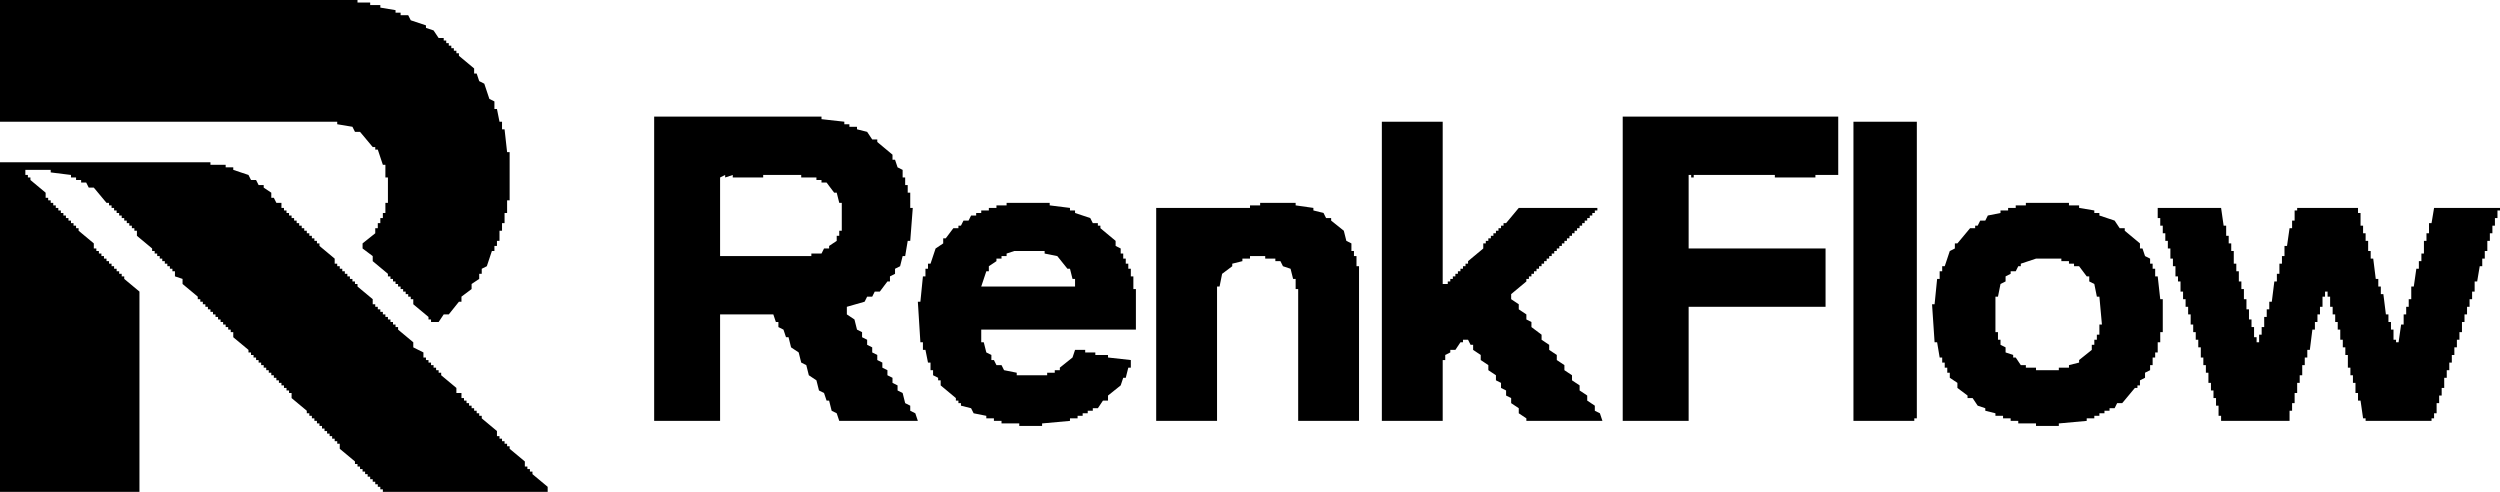
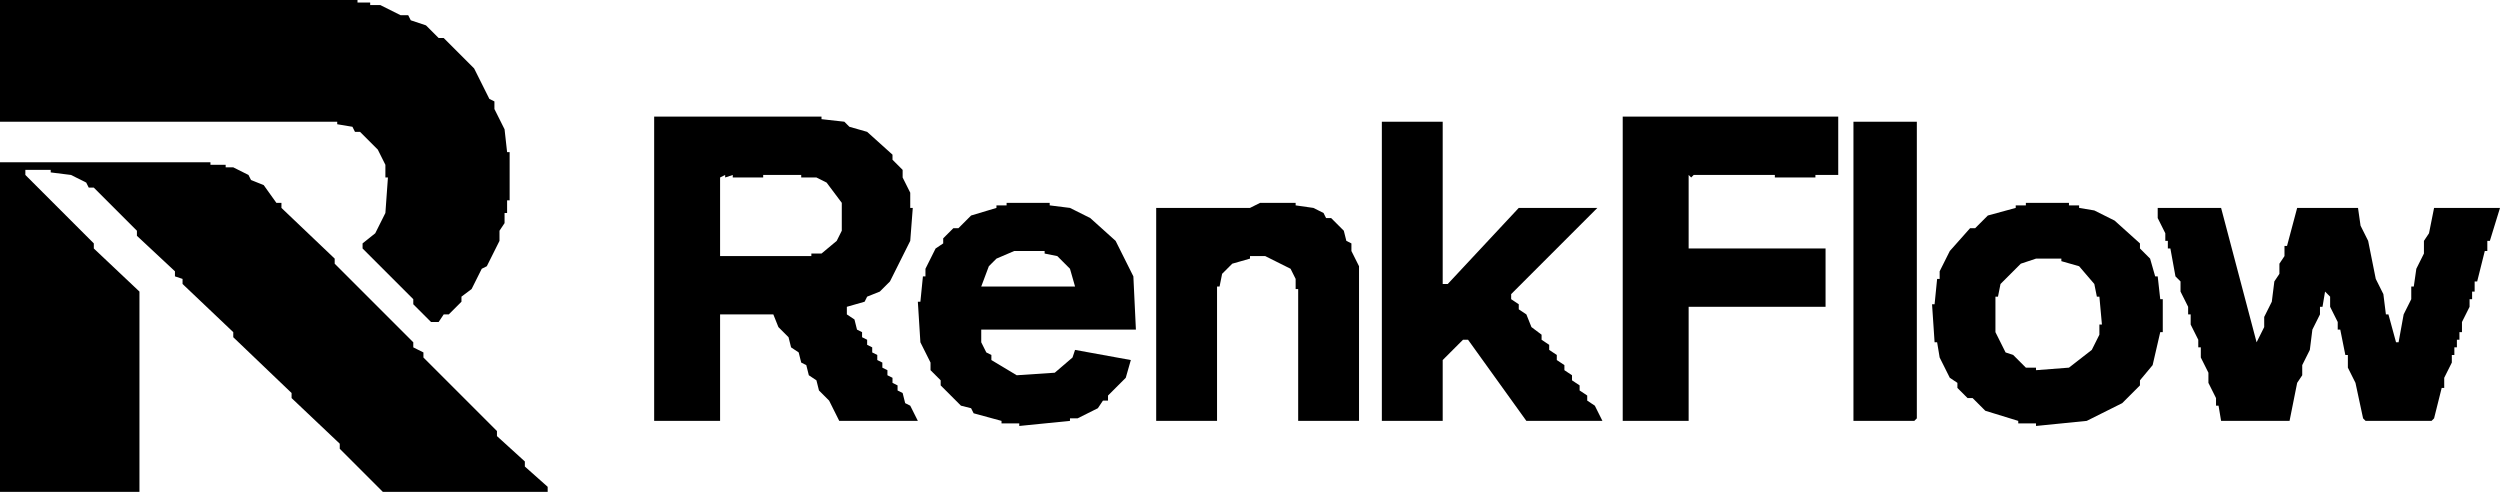
<svg xmlns="http://www.w3.org/2000/svg" viewBox="0 0 986 194" fill="currentColor">
-   <path fill-rule="evenodd" d="M0 0L141 0L141 1L146 1L146 2L150 2L150 3L156 4L156 5L158 5L158 6L161 6L162 8L168 10L168 11L171 12L173 15L175 15L175 16L176 16L176 17L177 17L177 18L178 18L178 19L179 19L179 20L180 20L180 21L181 21L181 22L187 27L187 29L188 29L189 32L191 33L193 39L195 40L195 43L196 43L197 48L198 48L198 51L199 51L200 60L201 60L201 79L200 79L200 84L199 84L199 88L198 88L198 91L197 91L197 95L196 95L196 97L195 97L195 99L194 99L192 105L190 106L190 108L189 108L189 110L186 112L186 114L182 117L182 119L181 119L177 124L175 124L173 127L170 127L170 126L169 126L169 125L163 120L163 118L162 118L162 117L161 117L161 116L160 116L160 115L159 115L159 114L158 114L158 113L157 113L157 112L156 112L156 111L155 111L155 110L154 110L154 109L153 109L153 108L147 103L147 101L143 98L143 96L148 92L148 90L149 90L149 88L150 88L150 86L151 86L151 84L152 84L152 80L153 80L153 70L152 70L152 65L151 65L149 59L148 59L148 58L147 58L142 52L140 52L139 50L133 49L133 48L0 48ZM258 46L324 46L324 47L333 48L333 49L335 49L335 50L338 50L338 51L342 52L344 55L346 55L346 56L352 61L352 63L353 63L354 66L356 67L356 70L357 70L357 73L358 73L358 76L359 76L359 82L360 82L359 95L358 95L357 101L356 101L355 105L353 106L353 108L351 109L351 111L350 111L347 115L345 115L344 117L342 117L341 119L334 121L334 124L337 126L338 130L340 131L340 133L342 134L342 136L344 137L344 139L346 140L346 142L348 143L348 145L350 146L350 148L352 149L352 151L354 152L354 154L356 155L357 159L359 160L359 162L361 163L362 166L331 166L330 163L328 162L327 158L326 158L325 155L323 154L322 150L319 148L318 144L316 143L315 139L312 137L311 133L310 133L309 130L307 129L307 127L306 127L305 124L284 124L284 166L258 166ZM640 46L725 46L725 69L716 69L716 70L700 70L700 69L668 69L668 70L667 70L667 69L666 69L666 98L720 98L720 121L666 121L666 166L640 166ZM545 48L569 48L569 112L571 112L571 111L572 111L572 110L573 110L573 109L574 109L574 108L575 108L575 107L576 107L576 106L577 106L577 105L578 105L578 104L579 104L579 103L585 98L585 96L586 96L586 95L587 95L587 94L588 94L588 93L589 93L589 92L590 92L590 91L591 91L591 90L592 90L592 89L593 89L593 88L594 88L599 82L630 82L630 83L629 83L629 84L628 84L628 85L627 85L627 86L626 86L626 87L625 87L625 88L624 88L624 89L623 89L623 90L622 90L622 91L621 91L621 92L620 92L620 93L619 93L619 94L618 94L618 95L617 95L617 96L616 96L616 97L615 97L615 98L614 98L614 99L613 99L613 100L612 100L612 101L611 101L611 102L610 102L610 103L609 103L609 104L608 104L608 105L607 105L607 106L606 106L606 107L605 107L605 108L604 108L604 109L603 109L603 110L602 110L602 111L596 116L596 118L599 120L599 122L602 124L602 126L604 127L604 129L608 132L608 134L611 136L611 138L614 140L614 142L617 144L617 146L620 148L620 150L623 152L623 154L626 156L626 158L629 160L629 162L631 163L632 166L602 166L602 165L599 163L599 161L596 159L596 157L594 156L594 154L592 153L592 151L590 150L590 148L587 146L587 144L584 142L584 140L581 138L581 136L580 136L579 134L577 134L577 135L576 135L574 138L572 138L572 139L570 140L570 142L569 142L569 166L545 166ZM731 48L756 48L756 165L755 165L755 166L731 166ZM0 64L83 64L83 65L89 65L89 66L92 66L92 67L98 69L99 71L101 71L102 73L104 73L104 74L107 76L107 78L108 78L109 80L111 80L111 82L112 82L112 83L113 83L113 84L114 84L114 85L115 85L115 86L116 86L116 87L117 87L117 88L118 88L118 89L119 89L119 90L120 90L120 91L121 91L121 92L122 92L122 93L123 93L123 94L124 94L124 95L125 95L125 96L126 96L126 97L132 102L132 104L133 104L133 105L134 105L134 106L135 106L135 107L136 107L136 108L137 108L137 109L138 109L138 110L139 110L139 111L140 111L140 112L141 112L141 113L147 118L147 120L148 120L148 121L149 121L149 122L150 122L150 123L151 123L151 124L152 124L152 125L153 125L153 126L154 126L154 127L155 127L155 128L156 128L156 129L157 129L157 130L163 135L163 137L167 139L167 141L168 141L168 142L169 142L169 143L170 143L170 144L171 144L171 145L172 145L172 146L173 146L173 147L174 147L174 148L180 153L180 155L182 155L182 157L183 157L183 158L184 158L184 159L185 159L185 160L186 160L186 161L187 161L187 162L188 162L188 163L189 163L189 164L190 164L190 165L196 170L196 172L197 172L197 173L198 173L198 174L199 174L199 175L200 175L200 176L201 176L201 177L207 182L207 184L208 184L208 185L209 185L209 186L210 186L210 187L216 192L216 194L151 194L151 193L150 193L150 192L149 192L149 191L148 191L148 190L147 190L147 189L146 189L146 188L145 188L145 187L144 187L144 186L143 186L143 185L142 185L142 184L141 184L141 183L140 183L140 182L134 177L134 175L133 175L133 174L132 174L132 173L131 173L131 172L130 172L130 171L129 171L129 170L128 170L128 169L127 169L127 168L126 168L126 167L125 167L125 166L124 166L124 165L123 165L123 164L122 164L122 163L121 163L121 162L115 157L115 155L114 155L114 154L113 154L113 153L112 153L112 152L111 152L111 151L110 151L110 150L109 150L109 149L108 149L108 148L107 148L107 147L106 147L106 146L105 146L105 145L104 145L104 144L103 144L103 143L102 143L102 142L101 142L101 141L100 141L100 140L99 140L99 139L98 139L98 138L92 133L92 131L91 131L91 130L90 130L90 129L89 129L89 128L88 128L88 127L87 127L87 126L86 126L86 125L85 125L85 124L84 124L84 123L83 123L83 122L82 122L82 121L81 121L81 120L80 120L80 119L79 119L79 118L78 118L78 117L72 112L72 110L69 109L69 107L68 107L68 106L67 106L67 105L66 105L66 104L65 104L65 103L64 103L64 102L63 102L63 101L62 101L62 100L61 100L61 99L60 99L60 98L54 93L54 91L53 91L53 90L52 90L52 89L51 89L51 88L50 88L50 87L49 87L49 86L48 86L48 85L47 85L47 84L46 84L46 83L45 83L45 82L44 82L44 81L43 81L43 80L42 80L37 74L35 74L34 72L32 72L32 71L30 71L30 70L28 70L28 69L20 68L20 67L10 67L10 69L11 69L11 70L12 70L12 71L18 76L18 78L19 78L19 79L20 79L20 80L21 80L21 81L22 81L22 82L23 82L23 83L24 83L24 84L25 84L25 85L26 85L26 86L27 86L27 87L28 87L28 88L29 88L29 89L30 89L30 90L31 90L31 91L37 96L37 98L38 98L38 99L39 99L39 100L40 100L40 101L41 101L41 102L42 102L42 103L43 103L43 104L44 104L44 105L45 105L45 106L46 106L46 107L47 107L47 108L48 108L48 109L49 109L49 110L55 115L55 194L0 194ZM286 69L284 70L284 101L320 101L320 100L324 100L325 98L327 98L327 97L330 95L330 93L331 93L331 91L332 91L332 80L331 80L330 76L329 76L326 72L324 72L324 71L322 71L322 70L316 70L316 69L301 69L301 70L289 70L289 69L286 70ZM397 80L414 80L414 81L422 82L422 83L424 83L424 84L430 86L431 88L433 88L433 89L434 89L434 90L440 95L440 97L442 98L442 100L443 100L443 102L444 102L444 104L445 104L445 106L446 106L446 109L447 109L447 114L448 114L448 130L387 130L387 135L388 135L389 139L391 140L391 142L392 142L393 144L395 144L396 146L401 147L401 148L413 148L413 147L416 147L416 146L418 146L418 145L423 141L424 138L428 138L428 139L432 139L432 140L437 140L437 141L446 142L446 145L445 145L444 149L443 149L442 152L437 156L437 158L435 158L433 161L431 161L431 162L429 162L429 163L427 163L427 164L425 164L425 165L422 165L422 166L411 167L411 168L402 168L402 167L395 167L395 166L392 166L392 165L389 165L389 164L384 163L383 161L379 160L379 159L378 159L378 158L377 158L377 157L371 152L371 150L370 150L370 149L368 148L368 146L367 146L367 143L366 143L365 138L364 138L364 135L363 135L362 119L363 119L364 109L365 109L365 106L366 106L366 104L367 104L369 98L372 96L372 94L373 94L376 90L378 90L378 89L379 89L380 87L382 87L383 85L385 85L385 84L387 84L387 83L390 83L390 82L393 82L393 81L397 81ZM497 80L511 80L511 81L518 82L518 83L522 84L523 86L525 86L525 87L530 91L531 95L533 96L533 99L534 99L534 101L535 101L535 105L536 105L536 166L512 166L512 114L511 114L511 110L510 110L509 106L506 105L505 103L503 103L503 102L499 102L499 101L493 101L493 102L490 102L490 103L486 104L486 105L482 108L481 113L480 113L480 166L456 166L456 82L493 82L493 81L497 81ZM799 80L816 80L816 81L820 81L820 82L826 83L826 84L828 84L828 85L834 87L836 90L838 90L838 91L844 96L844 98L845 98L846 101L848 102L848 104L849 104L849 106L850 106L850 109L851 109L852 118L853 118L853 131L852 131L852 135L851 135L851 139L850 139L850 141L849 141L849 144L848 144L848 146L846 147L846 149L844 150L844 152L843 152L843 153L842 153L837 159L835 159L834 161L832 161L832 162L830 162L830 163L828 163L828 164L826 164L826 165L823 165L823 166L812 167L812 168L803 168L803 167L796 167L796 166L793 166L793 165L790 165L790 164L787 164L787 163L783 162L783 161L780 160L778 157L776 157L776 156L772 153L772 151L769 149L769 147L768 147L768 145L767 145L767 143L766 143L766 141L765 141L764 135L763 135L762 120L763 120L764 110L765 110L765 107L766 107L766 105L767 105L769 99L771 98L771 96L772 96L777 90L779 90L779 89L780 89L781 87L783 87L784 85L789 84L789 83L792 83L792 82L795 82L795 81L799 81ZM851 82L876 82L877 89L878 89L878 93L879 93L879 96L880 96L880 99L881 99L881 104L882 104L882 107L883 107L883 111L884 111L884 114L885 114L885 118L886 118L886 122L887 122L887 126L888 126L888 129L889 129L889 133L890 133L890 135L891 135L891 132L892 132L892 129L893 129L893 125L894 125L894 122L895 122L895 119L896 119L897 111L898 111L898 108L899 108L899 104L900 104L900 101L901 101L901 97L902 97L903 90L904 90L904 87L905 87L905 83L906 83L906 82L930 82L930 84L931 84L931 89L932 89L932 92L933 92L933 95L934 95L934 99L935 99L935 102L936 102L937 110L938 110L938 113L939 113L939 116L940 116L941 124L942 124L942 127L943 127L943 130L944 130L944 134L945 134L945 135L946 135L947 128L948 128L948 124L949 124L949 121L950 121L950 118L951 118L951 113L952 113L953 106L954 106L954 103L955 103L955 100L956 100L956 95L957 95L957 92L958 92L958 88L959 88L960 82L986 82L986 83L985 83L985 86L984 86L984 89L983 89L983 92L982 92L982 95L981 95L981 99L980 99L980 102L979 102L979 105L978 105L977 111L976 111L976 115L975 115L975 118L974 118L974 121L973 121L973 124L972 124L972 127L971 127L971 131L970 131L970 134L969 134L969 137L968 137L968 140L967 140L967 143L966 143L966 146L965 146L965 149L964 149L964 153L963 153L963 156L962 156L962 159L961 159L961 163L960 163L960 165L959 165L959 166L933 166L933 165L932 165L931 158L930 158L930 155L929 155L929 151L928 151L928 148L927 148L927 145L926 145L926 140L925 140L925 137L924 137L924 134L923 134L923 130L922 130L922 127L921 127L921 124L920 124L920 121L919 121L919 117L918 117L918 115L917 115L917 117L916 117L916 121L915 121L915 124L914 124L914 127L913 127L913 130L912 130L911 138L910 138L910 141L909 141L909 144L908 144L908 148L907 148L907 151L906 151L906 155L905 155L905 159L904 159L904 162L903 162L903 166L876 166L876 164L875 164L875 160L874 160L874 157L873 157L873 154L872 154L872 151L871 151L871 147L870 147L870 144L869 144L869 141L868 141L868 137L867 137L867 134L866 134L866 131L865 131L865 128L864 128L864 124L863 124L863 121L862 121L862 118L861 118L861 115L860 115L860 111L859 111L859 109L858 109L858 105L857 105L857 102L856 102L856 98L855 98L855 95L854 95L854 92L853 92L853 89L852 89L852 86L851 86ZM400 99L397 100L397 101L395 101L395 102L393 102L393 103L390 105L390 107L389 107L387 113L424 113L424 110L423 110L422 106L421 106L417 101L412 100L412 99ZM803 102L797 104L797 105L796 105L795 107L793 107L793 108L791 109L791 111L789 112L788 117L787 117L787 131L788 131L788 134L789 134L789 136L791 137L791 139L794 140L794 141L795 141L797 144L799 144L799 145L803 145L803 146L812 146L812 145L816 145L816 144L820 143L820 142L825 138L825 136L826 136L826 134L827 134L827 132L828 132L828 128L829 128L828 117L827 117L826 112L824 111L824 109L823 109L820 105L818 105L818 104L816 104L816 103L813 103L813 102Z" />
+   <path fill-rule="evenodd" d="M0 0L141 0L141 1L146 1L146 2L150 2L158 6L161 6L162 8L168 10L173 15L175 15L187 27L193 39L195 40L195 43L199 51L200 60L201 60L201 79L200 79L200 84L199 84L199 88L197 91L197 95L192 105L190 106L186 114L182 117L182 119L177 124L175 124L173 127L170 127L163 120L163 118L143 98L143 96L148 92L152 84L153 70L152 70L152 65L149 59L142 52L140 52L139 50L133 49L133 48L0 48ZM258 46L324 46L324 47L333 48L335 50L342 52L352 61L352 63L356 67L356 70L359 76L359 82L360 82L359 95L351 111L347 115L342 117L341 119L334 121L334 124L337 126L338 130L340 131L340 133L342 134L342 136L344 137L344 139L346 140L346 142L348 143L348 145L350 146L350 148L352 149L352 151L354 152L354 154L356 155L357 159L359 160L362 166L331 166L327 158L323 154L322 150L319 148L318 144L316 143L315 139L312 137L311 133L307 129L305 124L284 124L284 166L258 166ZM640 46L725 46L725 69L716 69L716 70L700 70L700 69L668 69L667 70L666 69L666 98L720 98L720 121L666 121L666 166L640 166ZM545 48L569 48L569 112L571 112L599 82L630 82L596 116L596 118L599 120L599 122L602 124L604 129L608 132L608 134L611 136L611 138L614 140L614 142L617 144L617 146L620 148L620 150L623 152L623 154L626 156L626 158L629 160L632 166L602 166L579 134L577 134L569 142L569 166L545 166ZM731 48L756 48L756 165L755 166L731 166ZM0 64L83 64L83 65L89 65L89 66L92 66L98 69L99 71L104 73L109 80L111 80L111 82L132 102L132 104L163 135L163 137L167 139L167 141L196 170L196 172L207 182L207 184L216 192L216 194L151 194L134 177L134 175L115 157L115 155L92 133L92 131L72 112L72 110L69 109L69 107L54 93L54 91L37 74L35 74L34 72L28 69L20 68L20 67L10 67L10 69L37 96L37 98L55 115L55 194L0 194ZM286 69L284 70L284 101L320 101L320 100L324 100L330 95L332 91L332 80L326 72L322 70L316 70L316 69L301 69L301 70L289 70L289 69L286 70ZM397 80L414 80L414 81L422 82L430 86L440 95L447 109L448 130L387 130L387 135L389 139L391 140L391 142L401 148L416 147L423 141L424 138L446 142L444 149L437 156L437 158L435 158L433 161L425 165L422 165L422 166L402 168L402 167L395 167L395 166L384 163L383 161L379 160L371 152L371 150L367 146L367 143L363 135L362 119L363 119L364 109L365 109L365 106L369 98L372 96L372 94L376 90L378 90L383 85L393 82L393 81L397 81ZM497 80L511 80L511 81L518 82L522 84L523 86L525 86L530 91L531 95L533 96L533 99L536 105L536 166L512 166L512 114L511 114L511 110L509 106L499 101L493 101L493 102L486 104L482 108L481 113L480 113L480 166L456 166L456 82L493 82ZM799 80L816 80L816 81L820 81L820 82L826 83L834 87L844 96L844 98L848 102L850 109L851 109L852 118L853 118L853 131L852 131L849 144L844 150L844 152L837 159L823 166L803 168L803 167L796 167L796 166L783 162L778 157L776 157L772 153L772 151L769 149L765 141L764 135L763 135L762 120L763 120L764 110L765 110L765 107L769 99L777 90L779 90L784 85L795 82L795 81L799 81ZM851 82L876 82L890 135L893 129L893 125L896 119L897 111L899 108L899 104L901 101L901 97L902 97L906 82L930 82L931 89L934 95L937 110L940 116L941 124L942 124L945 135L946 135L948 124L951 118L951 113L952 113L953 106L956 100L956 95L958 92L960 82L986 82L982 95L981 95L981 99L980 99L977 111L976 111L976 115L975 115L975 118L974 118L974 121L971 127L971 131L970 131L970 134L969 134L969 137L968 137L968 140L967 140L967 143L964 149L964 153L963 153L960 165L959 166L933 166L932 165L929 151L926 145L926 140L925 140L923 130L922 130L922 127L919 121L919 117L917 115L916 121L915 121L915 124L912 130L911 138L908 144L908 148L906 151L903 166L876 166L875 160L874 160L874 157L871 151L871 147L868 141L868 137L867 137L867 134L864 128L864 124L863 124L863 121L860 115L860 111L858 109L856 98L855 98L855 95L854 95L854 92L851 86ZM400 99L393 102L390 105L387 113L424 113L422 106L417 101L412 100L412 99ZM803 102L797 104L789 112L788 117L787 117L787 131L791 139L794 140L799 145L803 145L803 146L816 145L825 138L828 132L828 128L829 128L828 117L827 117L826 112L820 105L813 103L813 102Z" />
</svg>
